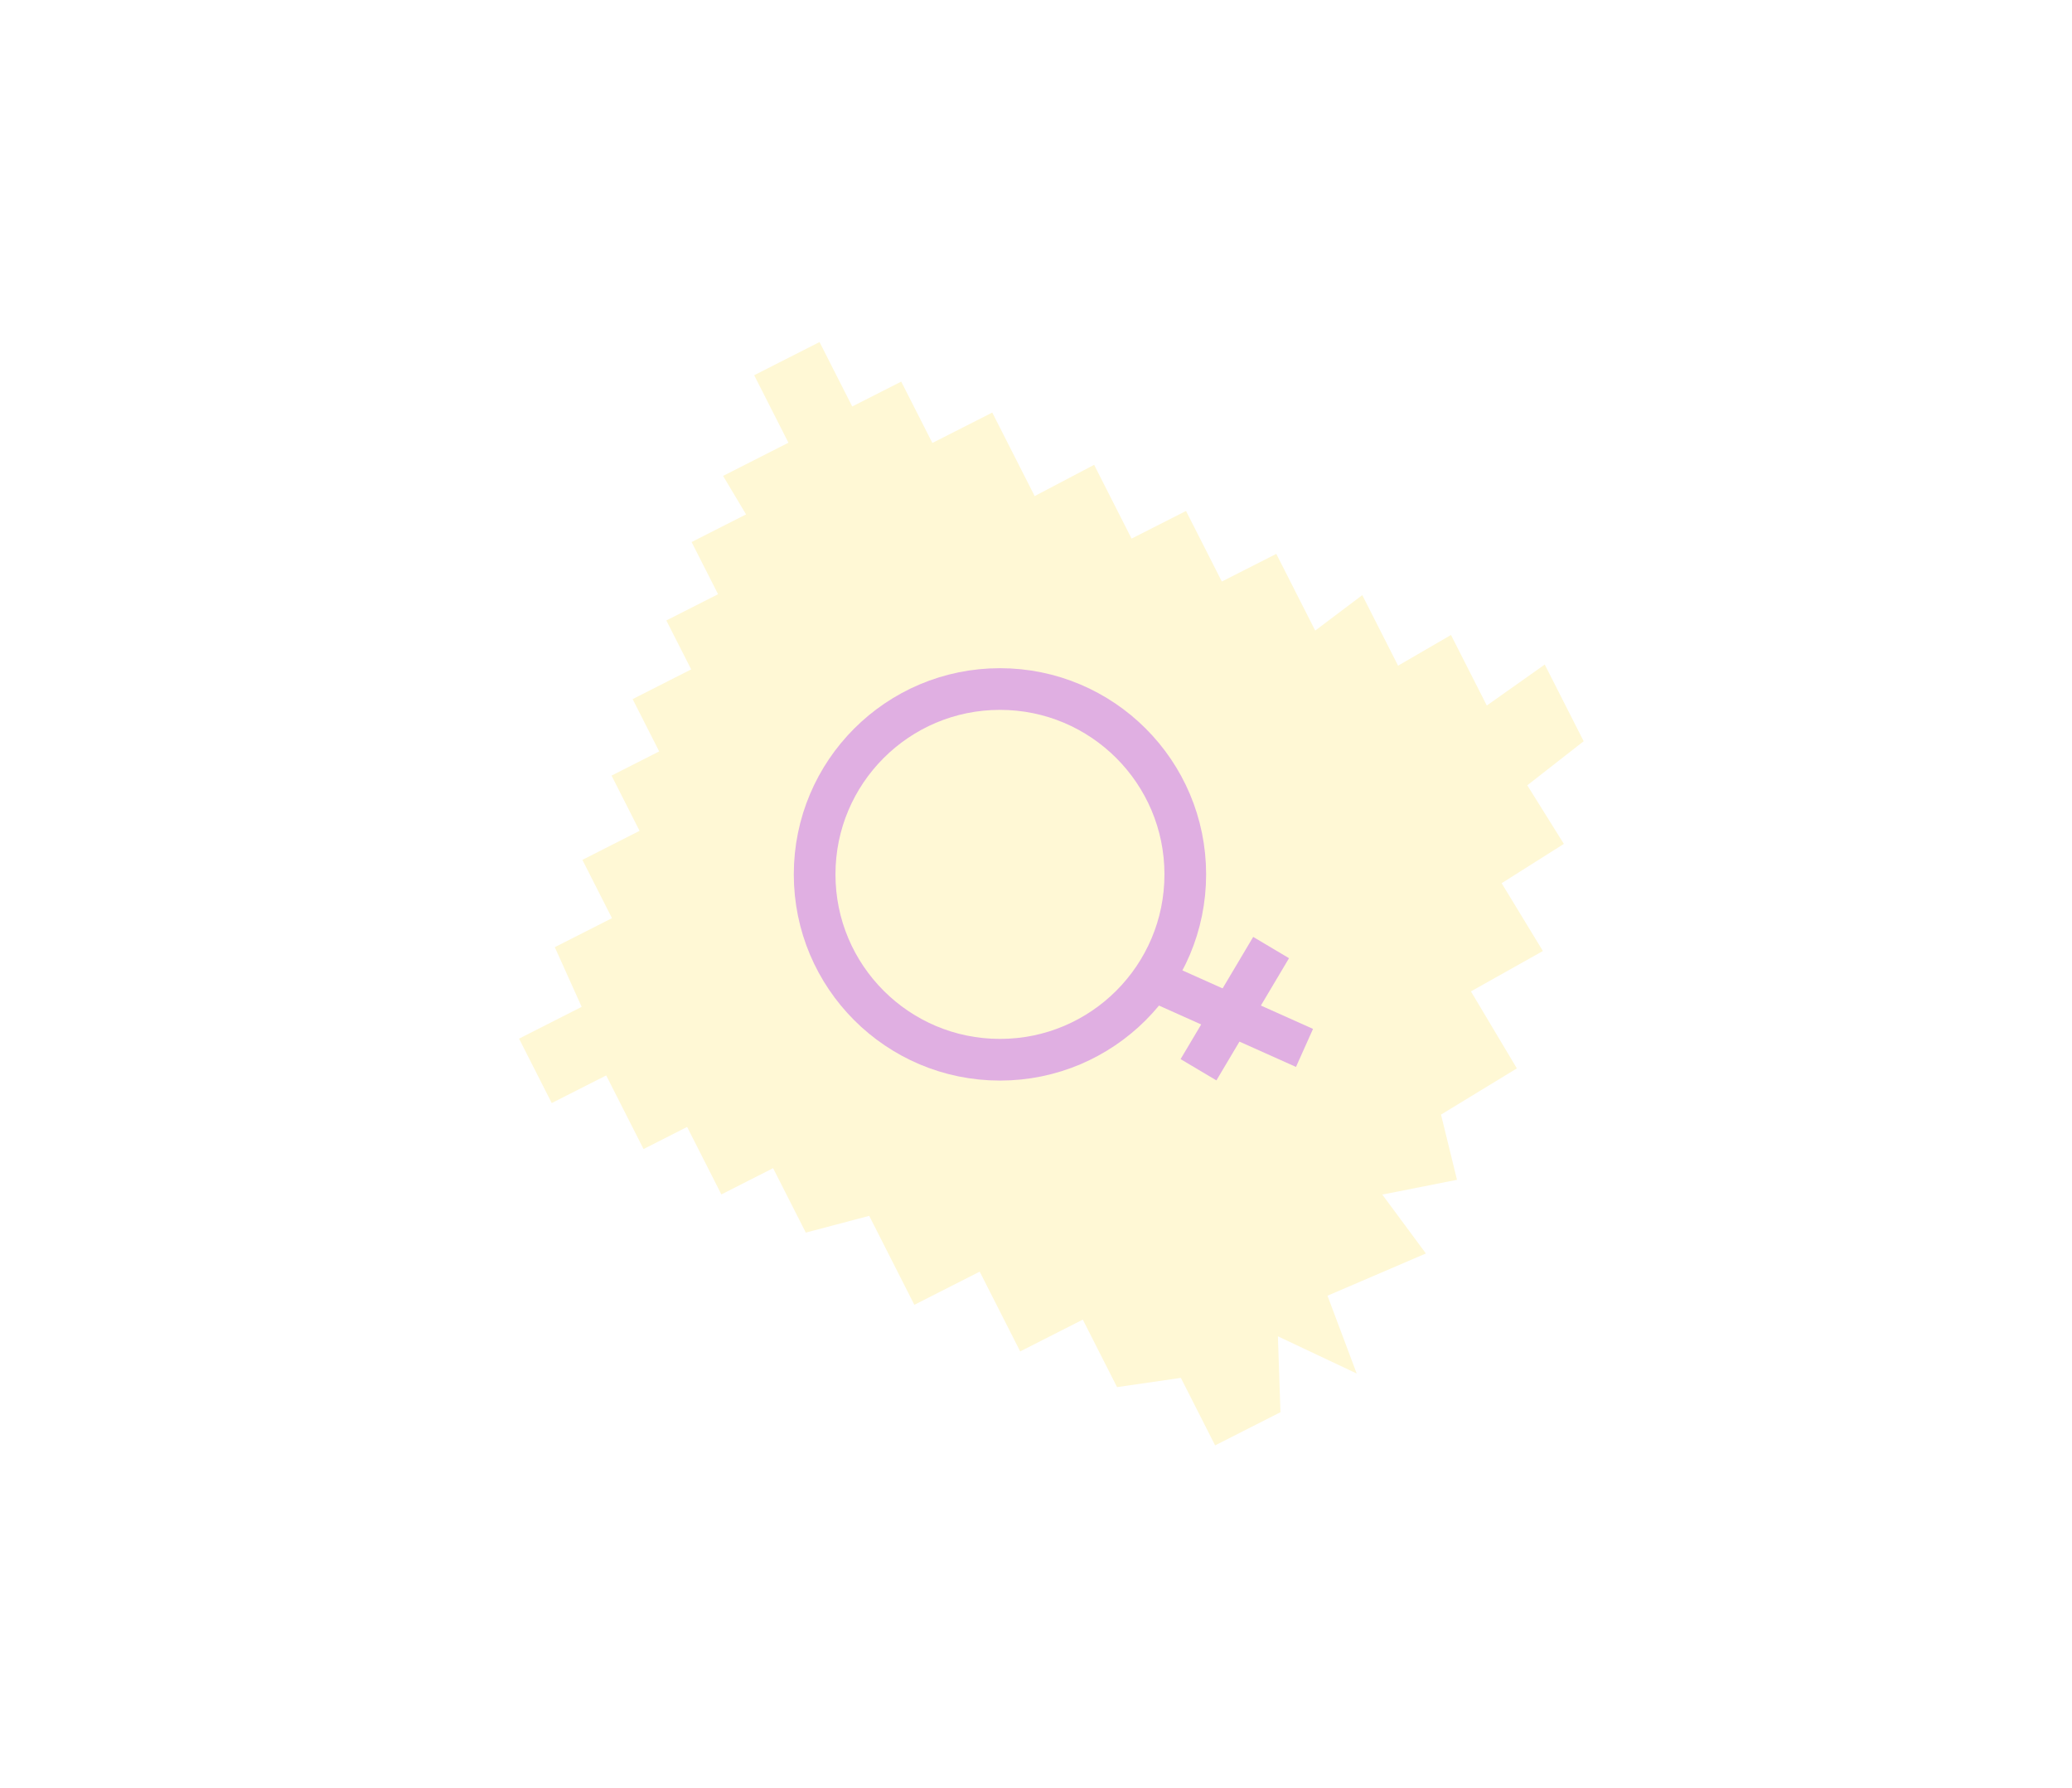
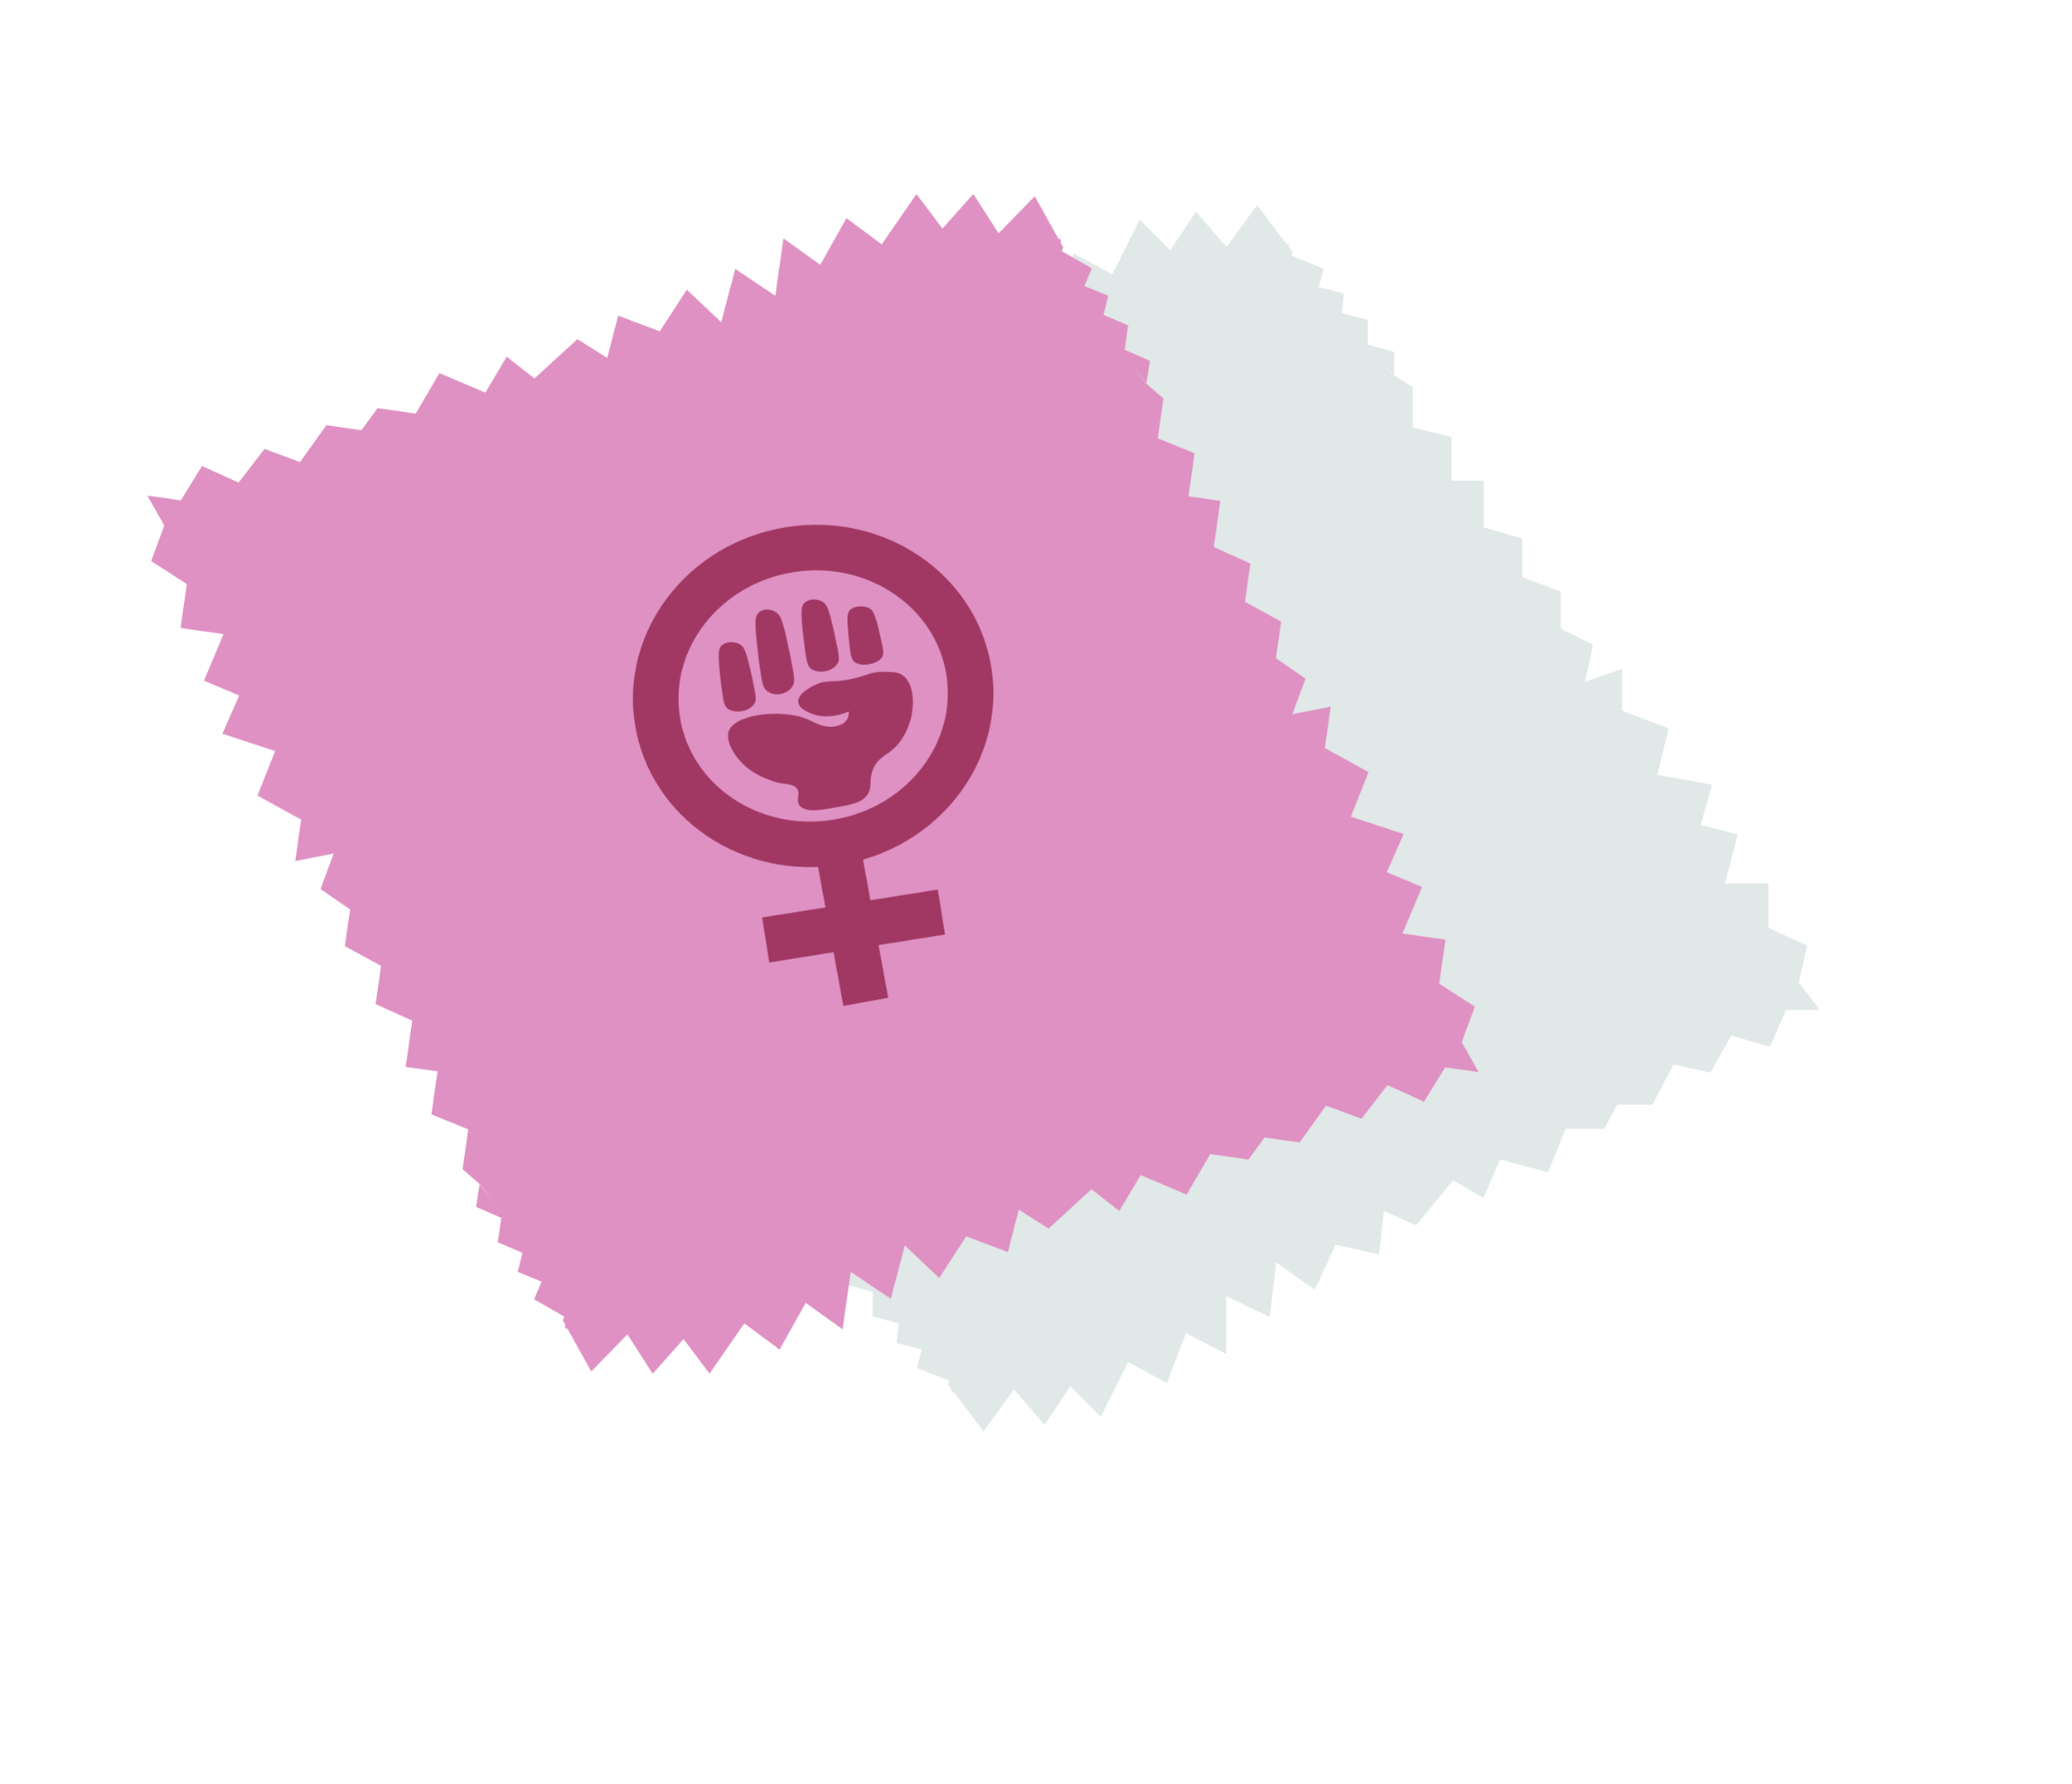
- <svg xmlns="http://www.w3.org/2000/svg" viewBox="0 0 1193.48 1029.41">
+ <svg xmlns="http://www.w3.org/2000/svg" viewBox="0 0 1181.95 1017.88">
  <defs>
-     <style>.cls-1{fill:none;stroke:#e0afe2;stroke-miterlimit:10;stroke-width:24px;}.cls-2{fill:#fff8d5;stroke-width:0px;}</style>
+     <style>.cls-1{fill:none;stroke-width:26px;}.cls-1,.cls-2{stroke:#a13863;stroke-miterlimit:10;}.cls-3{fill:#e1e8e8;}.cls-3,.cls-4{stroke-width:0px;}.cls-4{fill:#df91c3;}.cls-2{fill:#a13863;}</style>
  </defs>
-   <g id="iteration2_rect">
-     <polygon class="cls-2" points="737.55 813.31 699.91 832.41 680.18 793.54 643.43 798.86 623.7 759.99 587.63 778.3 564.31 732.36 526.67 751.46 500.67 700.22 464.14 709.87 445.31 672.77 415.51 687.89 395.78 649.02 370.69 661.76 349.17 619.35 317.8 635.27 298.97 598.17 335.04 579.86 319.56 545.49 352.5 528.78 335.46 495.21 368.39 478.49 352.25 446.68 379.69 432.75 364.4 402.63 398.12 385.51 383.81 357.33 413.61 342.21 398.36 312.17 429.73 296.25 416.5 274.08 454.14 254.97 434.41 216.1 472.05 196.99 490.88 234.1 519.11 219.77 537.05 255.11 571.55 237.6 595.97 285.7 630.22 267.7 651.79 310.19 683.15 294.27 703.78 334.91 735.15 318.99 757.57 363.16 784.68 342.74 805.3 383.38 835.77 365.69 856.4 406.33 889.78 382.72 912.2 426.89 879.72 452.27 900.79 486.01 864.95 508.65 888.71 547.7 847.26 570.96 873.72 615.3 830.03 641.92 839.23 679.47 796.21 687.98 821.32 721.9 764.64 746.22 781.46 791.02 736.08 769.61 737.55 813.31" />
+   <g id="Layer_4">
+     <path class="cls-3" d="M1026.59,560.58l4.59-21.11-22.03-10.1v-25.36h-24.78l7.34-27.87-21.11-5.51,6.42-22.94-31.2-5.56,6.42-26.56-26.62-10.1v-23.86l-21.11,7.34,4.59-21.11-18.36-9.18v-21.11l-22.03-8.26v-22.03l-22.03-6.42v-26.62h-18.36v-24.78l-22.03-5.51v-22.94l-10.86-6.98c-.91.04-19.07-20.31-27.75-29.82-4.84-5.31-10.06-10.26-15.1-15.38-4.78-4.85-9.3-10.2-14.73-14.34-.77-.59-1.31-1.29-1.65-2.05l-.58-.25-15.6-12.85-20.19,12.85-158.78,637.85,20.19,26.62,17.44-23.86,17.44,20.19,14.68-22.03,17.44,17.44,15.6-31.2,22.03,11.93,11.01-28.45,22.94,11.93v-33.04l24.78,11.93,3.67-31.2,22.03,15.6,11.93-25.7,24.78,5.51,2.75-24.78,18.36,8.26,21.11-25.7,17.44,10.1,9.18-22.03,27.53,7.34,10.1-24.78h22.03l7.34-13.77h20.19l11.93-22.94,21.11,4.59,11.93-21.11,22.03,6.42,9.18-21.11h19.27l-11.93-15.6Z" />
+     <polyline class="cls-3" points="720.62 139.32 729.07 139.32 735.54 139.32 736.23 145.61 755.44 153.25 752.61 163.81 766.9 167.42 765.74 178.54 780.53 182.55 780.53 196.6 795.67 200.81 795.46 214.02" />
+     <path class="cls-3" d="M252.03,373.14l-4.59,21.11,22.03,10.1v25.36h24.78l-7.34,27.87,21.11,5.51-6.42,22.94,31.2,5.56-6.42,26.56,26.62,10.1v23.86l21.11-7.34-4.59,21.11,18.36,9.18v21.11l22.03,8.26v22.03l22.03,6.42v26.62h18.36v24.78l22.03,5.51v22.94l10.86,6.98c.91-.04,19.07,20.31,27.75,29.82,4.84,5.31,10.06,10.26,15.1,15.38,4.78,4.85,9.3,10.2,14.73,14.34.77.59,1.31,1.29,1.65,2.05l.58.25,15.6,12.85,20.19-12.85,158.78-637.85-20.19-26.62-17.44,23.86-17.44-20.19-14.68,22.03-17.44-17.44-15.6,31.2-22.03-11.93-11.01,28.45-22.94-11.93v33.04l-24.78-11.93-3.67,31.2-22.03-15.6-11.93,25.7-24.78-5.51-2.75,24.78-18.36-8.26-21.11,25.7-17.44-10.1-9.18,22.03-27.53-7.34-10.1,24.78h-22.03l-7.34,13.77h-20.19l-11.93,22.94-21.11-4.59-11.93,21.11-22.03-6.42-9.18,21.11h-19.27l11.93,15.6Z" />
+     <polyline class="cls-3" points="558 794.4 549.55 794.4 543.08 794.4 542.39 788.1 523.18 780.46 526.01 769.9 511.72 766.29 512.88 755.17 498.09 751.16 498.09 737.11 482.95 732.9 483.16 719.7" />
+     <path class="cls-4" d="M834.16,594.6l7.52-20.25-20.38-13.1,3.57-25.11-24.53-3.49,11.2-26.56-20.12-8.43,9.59-21.81-30.11-9.9,10.1-25.39-24.93-13.75,3.36-23.62-21.93,4.29,7.52-20.25-16.88-11.67,2.97-20.9-20.64-11.28,3.1-21.81-20.9-9.46,3.75-26.35-18.17-2.59,3.49-24.53-21.03-8.56,3.23-22.72-9.77-8.45c-.9-.09-16.02-22.8-23.27-33.44-4.05-5.94-8.51-11.58-12.78-17.36-4.05-5.48-7.77-11.41-12.56-16.28-.68-.69-1.11-1.47-1.34-2.26l-.54-.33-13.64-14.92-21.8,9.88-247.07,609.12,16.24,29.2,20.63-21.17,14.42,22.45,17.64-19.74,14.81,19.72,19.84-28.69,20.13,14.92,14.91-26.62,21.03,15.05,4.66-32.71,22.85,15.3,8.03-30.38,19.61,18.55,15.43-23.76,23.76,8.94,6.22-24.14,17.01,10.76,24.52-22.47,15.84,12.45,12.19-20.51,26.22,11.15,13.49-23.11,21.81,3.1,9.21-12.59,19.99,2.85,15.05-21.03,20.25,7.52,14.79-19.22,20.9,9.46,12.06-19.6,19.08,2.72-9.61-17.13Z" />
+     <polyline class="cls-4" points="590.6 134.43 598.97 135.62 605.38 136.53 605.17 142.86 623.12 153.13 618.82 163.19 632.47 168.77 629.75 179.62 643.83 185.68 641.85 199.58 656.25 205.88 654.17 218.93" />
+     <path class="cls-4" d="M93.75,299.88l-7.52,20.25,20.38,13.1-3.57,25.11,24.53,3.49-11.2,26.56,20.12,8.43-9.59,21.81,30.11,9.9-10.1,25.39,24.93,13.75-3.36,23.62,21.93-4.29-7.52,20.25,16.88,11.67-2.97,20.9,20.64,11.28-3.1,21.81,20.9,9.46-3.75,26.35,18.17,2.59-3.49,24.53,21.03,8.56-3.23,22.72,9.77,8.45c.9.09,16.02,22.8,23.27,33.44,4.05,5.94,8.51,11.58,12.78,17.36,4.05,5.48,7.77,11.41,12.56,16.28.68.69,1.11,1.47,1.34,2.26l.54.33,13.64,14.92,21.8-9.88,247.07-609.12-16.24-29.2-20.63,21.17-14.42-22.45-17.64,19.74-14.81-19.72-19.84,28.69-20.13-14.92-14.91,26.62-21.03-15.05-4.66,32.71-22.85-15.3-8.03,30.38-19.61-18.55-15.43,23.76-23.76-8.94-6.22,24.14-17.01-10.76-24.52,22.47-15.84-12.45-12.19,20.51-26.22-11.15-13.49,23.11-21.81-3.1-9.21,12.59-19.99-2.85-15.05,21.03-20.25-7.52-14.79,19.22-20.9-9.46-12.06,19.6-19.08-2.72,9.61,17.13Z" />
+     <polyline class="cls-4" points="337.3 760.06 328.93 758.86 322.53 757.95 322.73 751.63 304.79 741.36 309.08 731.3 295.44 725.71 298.16 714.86 284.08 708.81 286.06 694.9 271.66 688.6 273.74 675.56" />
  </g>
-   <g id="Layer_4">
-     <circle class="cls-1" cx="575.98" cy="503.57" r="106.75" />
-     <line class="cls-1" x1="667.64" y1="566" x2="751.4" y2="603.51" />
-     <line class="cls-1" x1="732.16" y1="545.71" x2="690.34" y2="616.09" />
+   <g id="Layer_5">
+     <ellipse class="cls-1" cx="464.02" cy="397.14" rx="89.98" ry="84.53" transform="translate(-56.56 77.71) rotate(-9.03)" />
+     <line class="cls-1" x1="475.87" y1="471.75" x2="494.07" y2="571.63" />
+     <line class="cls-1" x1="537.23" y1="520.38" x2="436.96" y2="536.31" />
+     <path class="cls-2" d="M484.75,405.24c-3.54,1.58-12.43,4.94-21.19,1.57-1.88-.72-7.18-2.77-7.53-6.3-.45-4.67,8.08-8.67,9.4-9.29,6.39-3,8.5-1.09,18.79-2.98,10.23-1.88,11.97-4.48,20.12-4.4,4.95.05,7.97.08,10.56,1.92,8.28,5.9,7.39,27.05-3.14,38.9-5.59,6.29-10.84,6.51-13.95,13.92-2.86,6.82.05,10.3-3.53,14.96-3.11,4.05-8.03,4.95-17.28,6.64-7.94,1.45-17.43,3.19-20.35-.97-2.09-2.97.97-6.38-1.53-9.66-1.98-2.59-5.4-2.42-9.84-3.24,0,0-9.37-1.73-17.73-7.98-6.55-4.89-13.94-15.36-10.9-21.67,4.41-9.14,32.01-12.24,46.48-4.68,1.78.93,7.76,4.31,14.12,2.86,1.34-.31,4.7-1.07,6.51-4.03,1.37-2.25,1.14-4.59.98-5.56Z" />
+     <path class="cls-2" d="M421.64,367.86c-2.75-1.36-6.8-1.39-9.23.57-2.06,1.65-2.35,4.24-.76,18.72,1.53,13.92,2.26,15.77,4.26,17.02,4.02,2.52,11.02,1.26,13.89-2.51,1.43-1.87,1.39-3.77-1.25-15.7-3.19-14.43-4.27-16.79-6.91-18.1Z" />
+     <path class="cls-2" d="M442.45,349.64c-2.82-1.77-6.89-1.94-9.26.37-2.01,1.95-2.21,5.1-.1,22.87,2.03,17.08,2.84,19.37,4.88,20.97,4.13,3.22,11.13,1.93,13.88-2.57,1.37-2.24,1.26-4.56-1.81-19.25-3.72-17.76-4.89-20.69-7.59-22.38Z" />
+     <path class="cls-2" d="M468.87,343.61c-2.76-1.44-6.82-1.49-9.24.53-2.05,1.71-2.32,4.39-.64,19.46,1.62,14.48,2.37,16.41,4.37,17.72,4.04,2.64,11.04,1.38,13.89-2.52,1.42-1.94,1.36-3.91-1.35-16.33-3.29-15.02-4.38-17.48-7.03-18.86Z" />
+     <path class="cls-2" d="M495.22,347.16c-2.71-1.07-6.74-.99-9.21.71-2.09,1.44-2.44,3.62-1.23,15.73,1.17,11.64,1.85,13.18,3.81,14.18,3.94,2.01,10.94.78,13.9-2.46,1.47-1.61,1.48-3.2-.85-13.15-2.81-12.03-3.82-13.98-6.42-15.02Z" />
  </g>
</svg>
